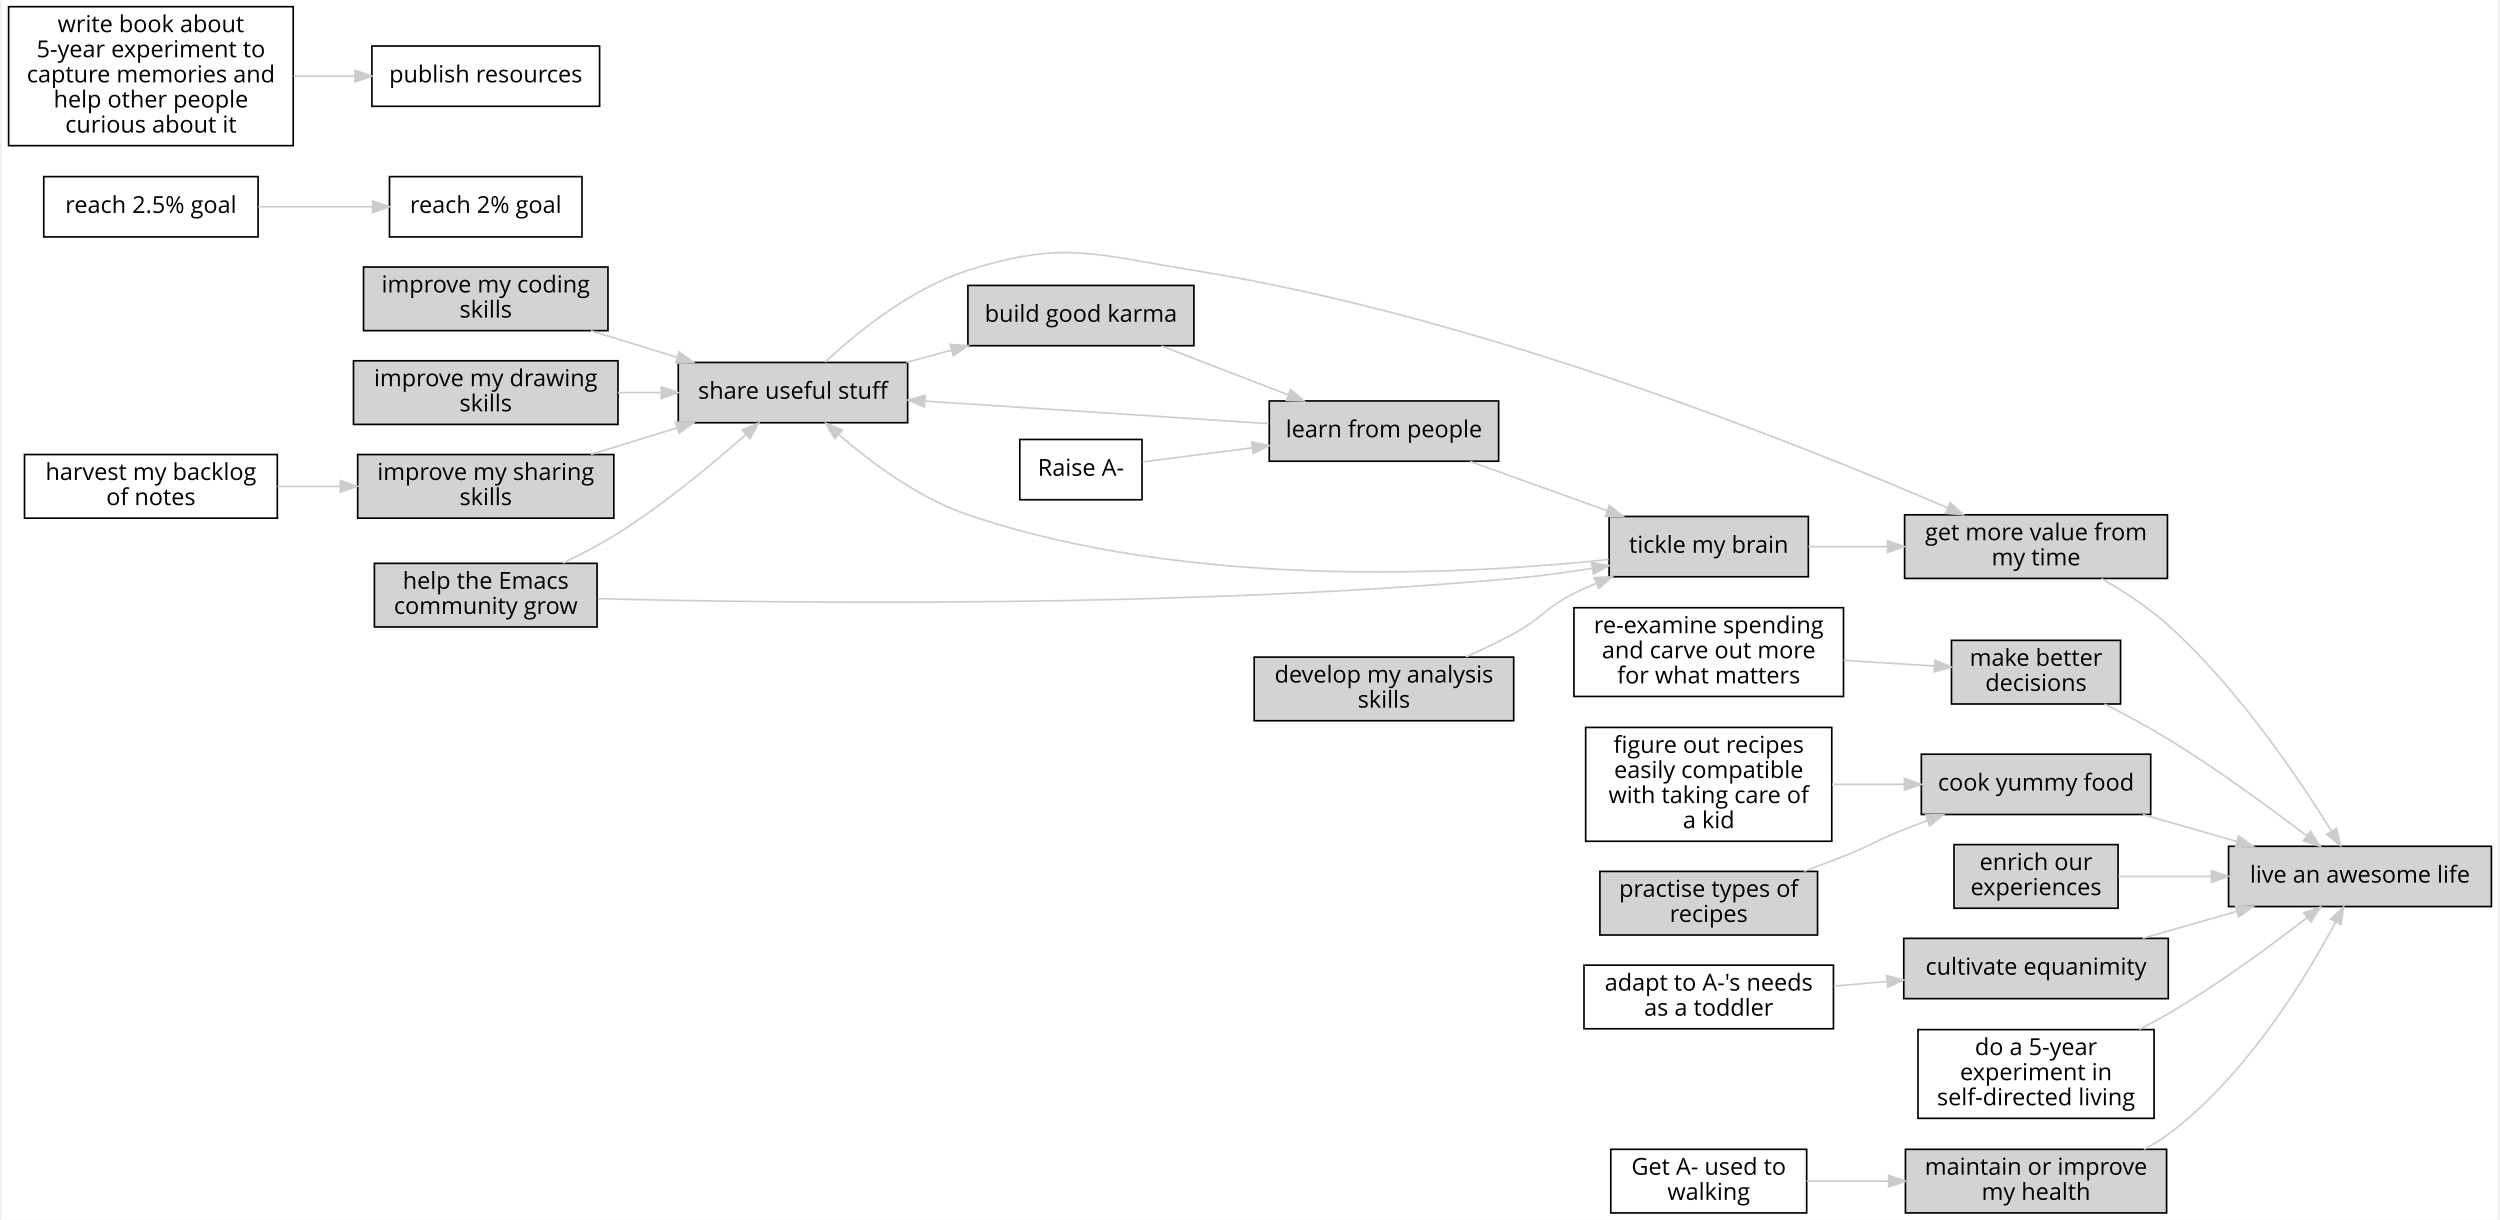
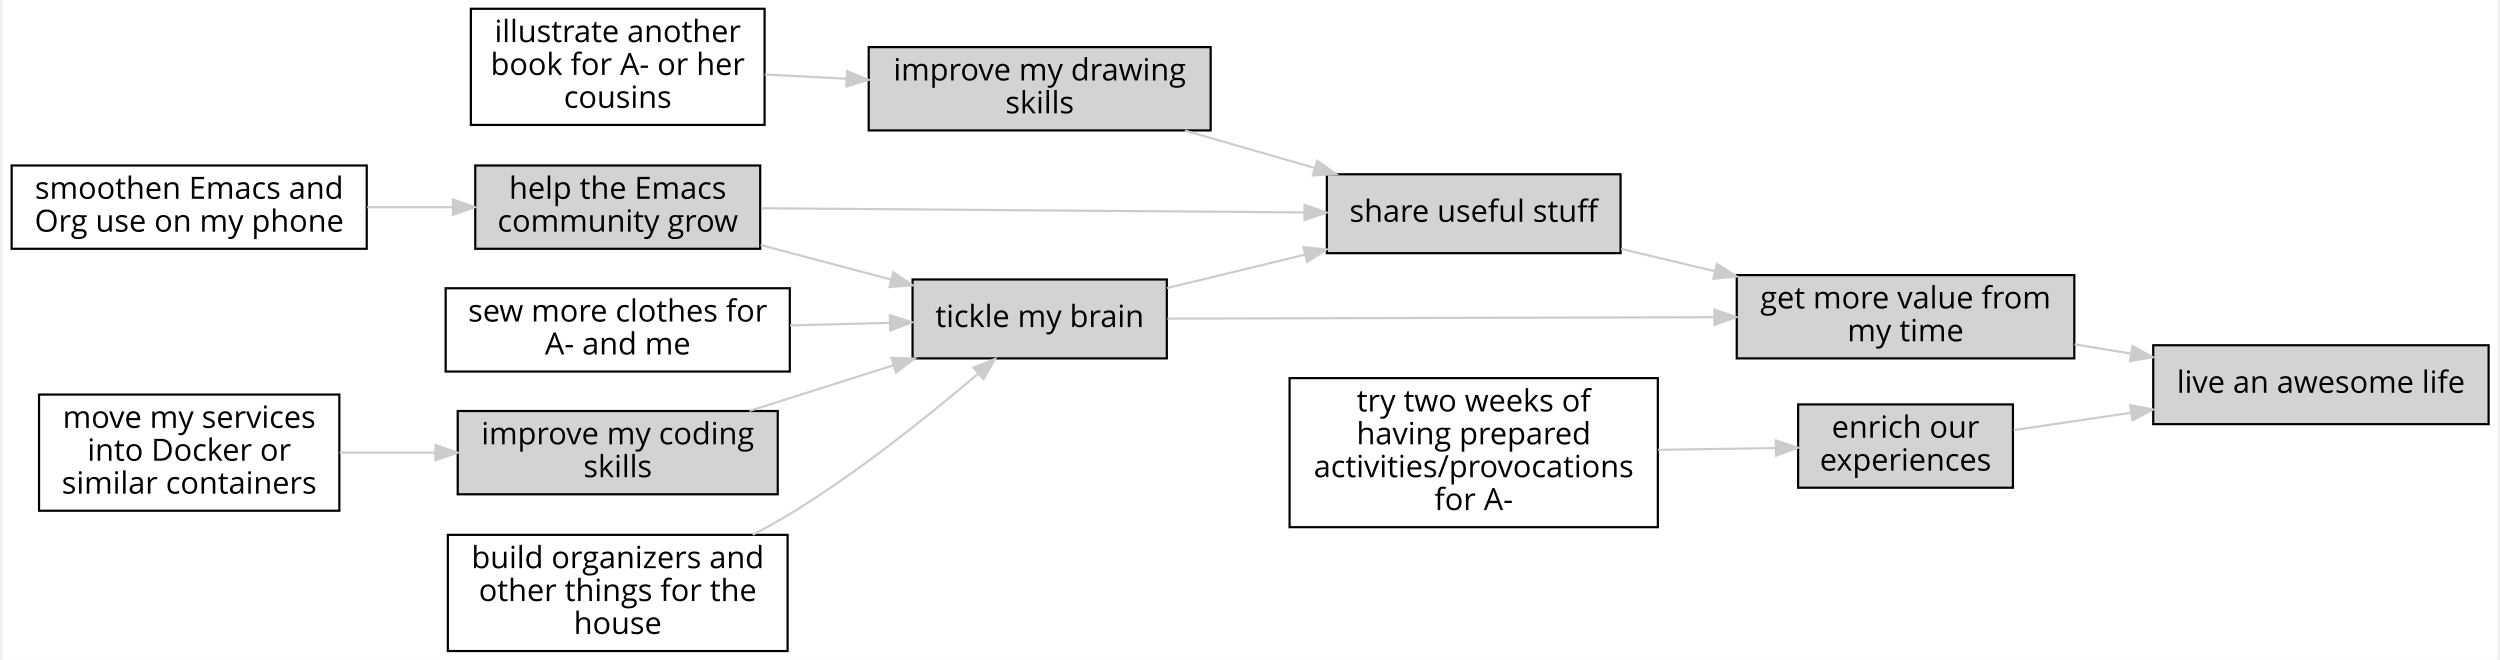
- <svg xmlns="http://www.w3.org/2000/svg" xmlns:xlink="http://www.w3.org/1999/xlink" width="576pt" height="281pt" viewBox="0.00 0.00 576.00 281.43">
-   <g id="G" class="graph" transform="scale(0.386318 0.386318) rotate(0) translate(4 724.5)">
-     <polygon fill="white" stroke="none" points="-4,4 -4,-724.5 1487,-724.5 1487,4 -4,4" />
+ <svg xmlns="http://www.w3.org/2000/svg" xmlns:xlink="http://www.w3.org/1999/xlink" width="576pt" height="152pt" viewBox="0.00 0.00 576.00 152.35">
+   <g id="G" class="graph" transform="scale(.5062 .5062) rotate(0) translate(4 297)">
+     <polygon fill="#ffffff" stroke="transparent" points="-4,4 -4,-297 1134,-297 1134,4 -4,4" />
    <g id="G_node1" class="node">
      <g id="a_G_node1">
-         <a xlink:href="index.html#help_the_Emacs_community_grow" xlink:title="help the Emacs community grow" target="_parent">
-           <polygon fill="lightgrey" stroke="black" points="351.5,-388 218.5,-388 218.5,-350 351.5,-350 351.5,-388" />
-           <text text-anchor="middle" x="285" y="-372.8" font-family="Open Sans" font-size="14.00">help the Emacs</text>
-           <text text-anchor="middle" x="285" y="-357.8" font-family="Open Sans" font-size="14.00">community grow</text>
+         <a xlink:href="index.html#smoothen_Emacs_and_Org_use_on_my_phone" xlink:title="smoothen Emacs and Org use on my phone" target="_parent">
+           <polygon fill="none" stroke="#000000" points="162,-221.5 0,-221.5 0,-183.5 162,-183.5 162,-221.5" />
+           <text text-anchor="middle" x="81" y="-206.3" font-family="Open Sans" font-size="14.00" fill="#000000">smoothen Emacs and</text>
+           <text text-anchor="middle" x="81" y="-191.3" font-family="Open Sans" font-size="14.00" fill="#000000">Org use on my phone</text>
        </a>
      </g>
    </g>
    <g id="G_node2" class="node">
      <g id="a_G_node2">
-         <a xlink:href="index.html#share_useful_stuff" xlink:title="share useful stuff" target="_parent">
-           <polygon fill="lightgrey" stroke="black" points="537,-508 400,-508 400,-472 537,-472 537,-508" />
-           <text text-anchor="middle" x="468.5" y="-486.3" font-family="Open Sans" font-size="14.00">share useful stuff</text>
+         <a xlink:href="index.html#help_the_Emacs_community_grow" xlink:title="help the Emacs community grow" target="_parent">
+           <polygon fill="#d3d3d3" stroke="#000000" points="341.5,-221.5 211.5,-221.5 211.5,-183.5 341.5,-183.5 341.5,-221.5" />
+           <text text-anchor="middle" x="276.5" y="-206.3" font-family="Open Sans" font-size="14.00" fill="#000000">help the Emacs</text>
+           <text text-anchor="middle" x="276.5" y="-191.3" font-family="Open Sans" font-size="14.00" fill="#000000">community grow</text>
        </a>
      </g>
    </g>
    <g id="G_edge1" class="edge">
-       <path fill="none" stroke="#cccccc" d="M331.117,-388.157C342.149,-393.446 353.729,-399.527 364,-406 391.654,-423.428 420.301,-447.197 440.426,-465.003" />
-       <polygon fill="#cccccc" stroke="#cccccc" points="438.181,-467.691 447.967,-471.75 442.848,-462.474 438.181,-467.691" />
+       <path fill="none" stroke="#cccccc" d="M162.211,-202.5C175.125,-202.5 188.435,-202.5 201.205,-202.5" />
+       <polygon fill="#cccccc" stroke="#cccccc" points="201.312,-206 211.312,-202.5 201.312,-199 201.312,-206" />
    </g>
    <g id="G_node3" class="node">
      <g id="a_G_node3">
-         <a xlink:href="index.html#tickle_my_brain" xlink:title="tickle my brain" target="_parent">
-           <polygon fill="lightgrey" stroke="black" points="1075,-416 956,-416 956,-380 1075,-380 1075,-416" />
-           <text text-anchor="middle" x="1015.5" y="-394.3" font-family="Open Sans" font-size="14.00">tickle my brain</text>
+         <a xlink:href="index.html#share_useful_stuff" xlink:title="share useful stuff" target="_parent">
+           <polygon fill="#d3d3d3" stroke="#000000" points="734,-217.5 600,-217.5 600,-181.5 734,-181.5 734,-217.5" />
+           <text text-anchor="middle" x="667" y="-195.8" font-family="Open Sans" font-size="14.00" fill="#000000">share useful stuff</text>
        </a>
      </g>
    </g>
    <g id="G_edge2" class="edge">
-       <path fill="none" stroke="#cccccc" d="M351.936,-366.914C464.419,-364.063 700.496,-361.151 899,-379 914.275,-380.373 930.581,-382.588 945.984,-385.029" />
-       <polygon fill="#cccccc" stroke="#cccccc" points="945.521,-388.5 955.955,-386.659 946.651,-381.592 945.521,-388.5" />
+       <path fill="none" stroke="#cccccc" d="M341.861,-201.998C410.049,-201.474 516.917,-200.653 589.359,-200.096" />
+       <polygon fill="#cccccc" stroke="#cccccc" points="589.815,-203.593 599.788,-200.016 589.762,-196.593 589.815,-203.593" />
    </g>
    <g id="G_node4" class="node">
      <g id="a_G_node4">
-         <a xlink:href="index.html#get_more_value_from_my_time" xlink:title="get more value from my time" target="_parent">
-           <polygon fill="lightgrey" stroke="black" points="1289.5,-417 1132.5,-417 1132.5,-379 1289.5,-379 1289.5,-417" />
-           <text text-anchor="middle" x="1211" y="-401.8" font-family="Open Sans" font-size="14.00">get more value from</text>
-           <text text-anchor="middle" x="1211" y="-386.8" font-family="Open Sans" font-size="14.00">my time</text>
-         </a>
-       </g>
-     </g>
-     <g id="G_edge19" class="edge">
-       <path fill="none" stroke="#cccccc" d="M487.74,-508.276C507.018,-526.183 539.255,-552.297 573,-563 630.192,-581.14 648.755,-572.487 708,-563 877.995,-535.779 1068.52,-459.801 1158.12,-421.177" />
-       <polygon fill="#cccccc" stroke="#cccccc" points="1159.73,-424.296 1167.51,-417.108 1156.94,-417.874 1159.73,-424.296" />
-     </g>
-     <g id="G_node15" class="node">
-       <g id="a_G_node15">
-         <a xlink:href="index.html#build_good_karma" xlink:title="build good karma" target="_parent">
-           <polygon fill="lightgrey" stroke="black" points="708,-554 573,-554 573,-518 708,-518 708,-554" />
-           <text text-anchor="middle" x="640.5" y="-532.3" font-family="Open Sans" font-size="14.00">build good karma</text>
-         </a>
-       </g>
-     </g>
-     <g id="G_edge20" class="edge">
-       <path fill="none" stroke="#cccccc" d="M536.201,-508.048C545.081,-510.451 554.241,-512.93 563.268,-515.373" />
-       <polygon fill="#cccccc" stroke="#cccccc" points="562.425,-518.77 572.992,-518.004 564.253,-512.013 562.425,-518.77" />
-     </g>
-     <g id="G_edge22" class="edge">
-       <path fill="none" stroke="#cccccc" d="M955.788,-390.282C869.336,-381.166 703.887,-372.366 573,-417 543.734,-426.98 515.389,-448.024 495.785,-464.964" />
-       <polygon fill="#cccccc" stroke="#cccccc" points="493.358,-462.438 488.2,-471.693 498.003,-467.675 493.358,-462.438" />
-     </g>
-     <g id="G_edge23" class="edge">
-       <path fill="none" stroke="#cccccc" d="M1075.08,-398C1089.86,-398 1106.06,-398 1121.94,-398" />
-       <polygon fill="#cccccc" stroke="#cccccc" points="1122.32,-401.5 1132.32,-398 1122.32,-394.5 1122.32,-401.5" />
-     </g>
-     <g id="G_node5" class="node">
-       <g id="a_G_node5">
-         <a xlink:href="index.html#live_an_awesome_life" xlink:title="live an awesome life" target="_parent">
-           <polygon fill="lightgrey" stroke="black" points="1483,-219 1326,-219 1326,-183 1483,-183 1483,-219" />
-           <text text-anchor="middle" x="1404.5" y="-197.3" font-family="Open Sans" font-size="14.00">live an awesome life</text>
+         <a xlink:href="index.html#tickle_my_brain" xlink:title="tickle my brain" target="_parent">
+           <polygon fill="#d3d3d3" stroke="#000000" points="527,-169.5 411,-169.5 411,-133.5 527,-133.5 527,-169.5" />
+           <text text-anchor="middle" x="469" y="-147.8" font-family="Open Sans" font-size="14.00" fill="#000000">tickle my brain</text>
        </a>
      </g>
    </g>
    <g id="G_edge3" class="edge">
-       <path fill="none" stroke="#cccccc" d="M1250.1,-378.921C1263.48,-371.249 1278.13,-361.68 1290,-351 1331.1,-314.023 1367.47,-260.356 1387.4,-228.243" />
-       <polygon fill="#cccccc" stroke="#cccccc" points="1390.58,-229.756 1392.81,-219.399 1384.61,-226.104 1390.58,-229.756" />
+       <path fill="none" stroke="#cccccc" d="M341.672,-185.234C360.806,-180.165 381.775,-174.609 401.076,-169.495" />
+       <polygon fill="#cccccc" stroke="#cccccc" points="402.229,-172.811 410.999,-166.867 400.436,-166.044 402.229,-172.811" />
+     </g>
+     <g id="G_node5" class="node">
+       <g id="a_G_node5">
+         <a xlink:href="index.html#get_more_value_from_my_time" xlink:title="get more value from my time" target="_parent">
+           <polygon fill="#d3d3d3" stroke="#000000" points="941,-171.5 787,-171.5 787,-133.5 941,-133.5 941,-171.5" />
+           <text text-anchor="middle" x="864" y="-156.3" font-family="Open Sans" font-size="14.00" fill="#000000">get more value from</text>
+           <text text-anchor="middle" x="864" y="-141.3" font-family="Open Sans" font-size="14.00" fill="#000000">my time</text>
+         </a>
+       </g>
+     </g>
+     <g id="G_edge9" class="edge">
+       <path fill="none" stroke="#cccccc" d="M734.245,-183.457C748.011,-180.173 762.685,-176.672 777.029,-173.249" />
+       <polygon fill="#cccccc" stroke="#cccccc" points="777.976,-176.622 786.891,-170.897 776.352,-169.813 777.976,-176.622" />
+     </g>
+     <g id="G_edge12" class="edge">
+       <path fill="none" stroke="#cccccc" d="M527.069,-165.577C546.77,-170.353 569.097,-175.766 590.038,-180.843" />
+       <polygon fill="#cccccc" stroke="#cccccc" points="589.324,-184.271 599.867,-183.225 590.973,-177.468 589.324,-184.271" />
+     </g>
+     <g id="G_edge13" class="edge">
+       <path fill="none" stroke="#cccccc" d="M527.284,-151.648C593.108,-151.814 700.91,-152.087 776.77,-152.279" />
+       <polygon fill="#cccccc" stroke="#cccccc" points="776.78,-155.779 786.788,-152.304 776.797,-148.779 776.78,-155.779" />
    </g>
    <g id="G_node6" class="node">
      <g id="a_G_node6">
-         <a xlink:href="index.html#reach_2_5__goal" xlink:title="reach 2.5% goal" target="_parent">
-           <polygon fill="none" stroke="black" points="149,-619 21,-619 21,-583 149,-583 149,-619" />
-           <text text-anchor="middle" x="85" y="-597.3" font-family="Open Sans" font-size="14.00">reach 2.5% goal</text>
+         <a xlink:href="index.html#live_an_awesome_life" xlink:title="live an awesome life" target="_parent">
+           <polygon fill="#d3d3d3" stroke="#000000" points="1130,-139.5 977,-139.5 977,-103.5 1130,-103.5 1130,-139.5" />
+           <text text-anchor="middle" x="1053.5" y="-117.8" font-family="Open Sans" font-size="14.00" fill="#000000">live an awesome life</text>
        </a>
      </g>
    </g>
+     <g id="G_edge4" class="edge">
+       <path fill="none" stroke="#cccccc" d="M941.077,-139.891C949.547,-138.506 958.212,-137.088 966.788,-135.685" />
+       <polygon fill="#cccccc" stroke="#cccccc" points="967.495,-139.116 976.799,-134.047 966.365,-132.208 967.495,-139.116" />
+     </g>
    <g id="G_node7" class="node">
-       <polygon fill="none" stroke="black" points="342.5,-619 227.5,-619 227.5,-583 342.5,-583 342.5,-619" />
-       <text text-anchor="middle" x="285" y="-597.3" font-family="Open Sans" font-size="14.00">reach 2% goal</text>
-     </g>
-     <g id="G_edge4" class="edge">
-       <path fill="none" stroke="#cccccc" d="M149.193,-601C170.883,-601 195.223,-601 217.19,-601" />
-       <polygon fill="#cccccc" stroke="#cccccc" points="217.429,-604.5 227.429,-601 217.429,-597.5 217.429,-604.5" />
+       <g id="a_G_node7">
+         <a xlink:href="index.html#move_my_services_into_Docker_or_similar_containers" xlink:title="move my services into Docker or similar containers" target="_parent">
+           <polygon fill="none" stroke="#000000" points="149.5,-117 12.5,-117 12.5,-64 149.5,-64 149.5,-117" />
+           <text text-anchor="middle" x="81" y="-101.8" font-family="Open Sans" font-size="14.00" fill="#000000">move my services</text>
+           <text text-anchor="middle" x="81" y="-86.8" font-family="Open Sans" font-size="14.00" fill="#000000">into Docker or</text>
+           <text text-anchor="middle" x="81" y="-71.8" font-family="Open Sans" font-size="14.00" fill="#000000">similar containers</text>
+         </a>
+       </g>
    </g>
    <g id="G_node8" class="node">
      <g id="a_G_node8">
-         <a xlink:href="index.html#re_examine_spending_and_carve_out_more_for_what_matters" xlink:title="re-examine spending and carve out more for what matters" target="_parent">
-           <polygon fill="none" stroke="black" points="1096,-361.5 935,-361.5 935,-308.5 1096,-308.5 1096,-361.5" />
-           <text text-anchor="middle" x="1015.5" y="-346.3" font-family="Open Sans" font-size="14.00">re-examine spending</text>
-           <text text-anchor="middle" x="1015.5" y="-331.3" font-family="Open Sans" font-size="14.00">and carve out more</text>
-           <text text-anchor="middle" x="1015.5" y="-316.3" font-family="Open Sans" font-size="14.00">for what matters</text>
-         </a>
-       </g>
-     </g>
-     <g id="G_node9" class="node">
-       <g id="a_G_node9">
-         <a xlink:href="index.html#make_better_decisions" xlink:title="make better decisions" target="_parent">
-           <polygon fill="lightgrey" stroke="black" points="1261.5,-342 1160.5,-342 1160.5,-304 1261.5,-304 1261.5,-342" />
-           <text text-anchor="middle" x="1211" y="-326.8" font-family="Open Sans" font-size="14.00">make better</text>
-           <text text-anchor="middle" x="1211" y="-311.8" font-family="Open Sans" font-size="14.00">decisions</text>
+         <a xlink:href="index.html#improve_my_coding_skills" xlink:title="improve my coding skills" target="_parent">
+           <polygon fill="#d3d3d3" stroke="#000000" points="349.5,-109.5 203.5,-109.5 203.5,-71.5 349.5,-71.5 349.5,-109.5" />
+           <text text-anchor="middle" x="276.5" y="-94.3" font-family="Open Sans" font-size="14.00" fill="#000000">improve my coding</text>
+           <text text-anchor="middle" x="276.5" y="-79.3" font-family="Open Sans" font-size="14.00" fill="#000000">skills</text>
        </a>
      </g>
    </g>
    <g id="G_edge5" class="edge">
-       <path fill="none" stroke="#cccccc" d="M1096.04,-330.067C1114.08,-328.948 1132.95,-327.778 1150.02,-326.72" />
-       <polygon fill="#cccccc" stroke="#cccccc" points="1150.63,-330.189 1160.4,-326.076 1150.2,-323.202 1150.63,-330.189" />
+       <path fill="none" stroke="#cccccc" d="M149.651,-90.5C163.775,-90.5 178.791,-90.5 193.364,-90.5" />
+       <polygon fill="#cccccc" stroke="#cccccc" points="193.365,-94 203.365,-90.5 193.365,-87 193.365,-94" />
    </g>
    <g id="G_edge6" class="edge">
-       <path fill="none" stroke="#cccccc" d="M1251.92,-303.995C1264.34,-297.696 1277.93,-290.395 1290,-283 1319.04,-265.206 1350.29,-242.328 1372.63,-225.261" />
-       <polygon fill="#cccccc" stroke="#cccccc" points="1374.94,-227.899 1380.73,-219.027 1370.67,-222.351 1374.94,-227.899" />
+       <path fill="none" stroke="#cccccc" d="M336.616,-109.55C357.471,-116.158 380.974,-123.606 402.325,-130.372" />
+       <polygon fill="#cccccc" stroke="#cccccc" points="401.377,-133.743 411.967,-133.427 403.492,-127.07 401.377,-133.743" />
+     </g>
+     <g id="G_node9" class="node">
+       <g id="a_G_node9">
+         <a xlink:href="index.html#illustrate_another_book_for_A__or_her_cousins" xlink:title="illustrate another book for A- or her cousins" target="_parent">
+           <polygon fill="none" stroke="#000000" points="343.5,-293 209.5,-293 209.5,-240 343.5,-240 343.5,-293" />
+           <text text-anchor="middle" x="276.5" y="-277.8" font-family="Open Sans" font-size="14.00" fill="#000000">illustrate another</text>
+           <text text-anchor="middle" x="276.5" y="-262.8" font-family="Open Sans" font-size="14.00" fill="#000000">book for A- or her</text>
+           <text text-anchor="middle" x="276.5" y="-247.8" font-family="Open Sans" font-size="14.00" fill="#000000">cousins</text>
+         </a>
+       </g>
    </g>
    <g id="G_node10" class="node">
      <g id="a_G_node10">
-         <a xlink:href="index.html#Raise_A_" xlink:title="Raise A-" target="_parent">
-           <polygon fill="none" stroke="black" points="677,-462 604,-462 604,-426 677,-426 677,-462" />
-           <text text-anchor="middle" x="640.5" y="-440.3" font-family="Open Sans" font-size="14.00">Raise A-</text>
-         </a>
-       </g>
-     </g>
-     <g id="G_node11" class="node">
-       <g id="a_G_node11">
-         <a xlink:href="index.html#learn_from_people" xlink:title="learn from people" target="_parent">
-           <polygon fill="lightgrey" stroke="black" points="890,-485 753,-485 753,-449 890,-449 890,-485" />
-           <text text-anchor="middle" x="821.5" y="-463.3" font-family="Open Sans" font-size="14.00">learn from people</text>
+         <a xlink:href="index.html#improve_my_drawing_skills" xlink:title="improve my drawing skills" target="_parent">
+           <polygon fill="#d3d3d3" stroke="#000000" points="547,-275.5 391,-275.5 391,-237.5 547,-237.5 547,-275.5" />
+           <text text-anchor="middle" x="469" y="-260.3" font-family="Open Sans" font-size="14.00" fill="#000000">improve my drawing</text>
+           <text text-anchor="middle" x="469" y="-245.3" font-family="Open Sans" font-size="14.00" fill="#000000">skills</text>
        </a>
      </g>
    </g>
    <g id="G_edge7" class="edge">
-       <path fill="none" stroke="#cccccc" d="M677.293,-448.599C696.134,-451.02 720.014,-454.088 742.847,-457.022" />
-       <polygon fill="#cccccc" stroke="#cccccc" points="742.531,-460.51 752.896,-458.313 743.423,-453.567 742.531,-460.51" />
+       <path fill="none" stroke="#cccccc" d="M343.557,-263.017C355.629,-262.389 368.378,-261.727 380.94,-261.075" />
+       <polygon fill="#cccccc" stroke="#cccccc" points="381.152,-264.568 390.957,-260.554 380.789,-257.578 381.152,-264.568" />
    </g>
    <g id="G_edge8" class="edge">
-       <path fill="none" stroke="#cccccc" d="M752.733,-471.441C693.923,-475.294 608.791,-480.873 547.23,-484.907" />
-       <polygon fill="#cccccc" stroke="#cccccc" points="546.926,-481.419 537.176,-485.565 547.384,-488.404 546.926,-481.419" />
+       <path fill="none" stroke="#cccccc" d="M535.206,-237.441C554.249,-231.959 575.116,-225.952 594.516,-220.367" />
+       <polygon fill="#cccccc" stroke="#cccccc" points="595.567,-223.706 604.208,-217.576 593.63,-216.98 595.567,-223.706" />
    </g>
-     <g id="G_edge9" class="edge">
-       <path fill="none" stroke="#cccccc" d="M872.946,-448.871C898.08,-439.838 928.638,-428.857 954.92,-419.412" />
-       <polygon fill="#cccccc" stroke="#cccccc" points="956.164,-422.684 964.391,-416.008 953.797,-416.096 956.164,-422.684" />
-     </g>
-     <g id="G_node12" class="node">
-       <g id="a_G_node12">
-         <a xlink:href="index.html#figure_out_recipes_easily_compatible_with_taking_care_of_a_kid" xlink:title="figure out recipes easily compatible with taking care of a kid" target="_parent">
-           <polygon fill="none" stroke="black" points="1089,-290 942,-290 942,-222 1089,-222 1089,-290" />
-           <text text-anchor="middle" x="1015.5" y="-274.8" font-family="Open Sans" font-size="14.00">figure out recipes</text>
-           <text text-anchor="middle" x="1015.5" y="-259.8" font-family="Open Sans" font-size="14.00">easily compatible</text>
-           <text text-anchor="middle" x="1015.5" y="-244.8" font-family="Open Sans" font-size="14.00">with taking care of</text>
-           <text text-anchor="middle" x="1015.5" y="-229.8" font-family="Open Sans" font-size="14.00">a kid</text>
-         </a>
-       </g>
-     </g>
-     <g id="G_node13" class="node">
-       <g id="a_G_node13">
-         <a xlink:href="index.html#cook_yummy_food" xlink:title="cook yummy food" target="_parent">
-           <polygon fill="lightgrey" stroke="black" points="1279.5,-274 1142.5,-274 1142.5,-238 1279.5,-238 1279.5,-274" />
-           <text text-anchor="middle" x="1211" y="-252.3" font-family="Open Sans" font-size="14.00">cook yummy food</text>
+     <g id="G_node11" class="node">
+       <g id="a_G_node11">
+         <a xlink:href="index.html#build_organizers_and_other_things_for_the_house" xlink:title="build organizers and other things for the house" target="_parent">
+           <polygon fill="none" stroke="#000000" points="354,-53 199,-53 199,0 354,0 354,-53" />
+           <text text-anchor="middle" x="276.5" y="-37.8" font-family="Open Sans" font-size="14.00" fill="#000000">build organizers and</text>
+           <text text-anchor="middle" x="276.5" y="-22.8" font-family="Open Sans" font-size="14.00" fill="#000000">other things for the</text>
+           <text text-anchor="middle" x="276.5" y="-7.8" font-family="Open Sans" font-size="14.00" fill="#000000">house</text>
        </a>
      </g>
    </g>
    <g id="G_edge10" class="edge">
-       <path fill="none" stroke="#cccccc" d="M1089.1,-256C1103.17,-256 1117.96,-256 1132.19,-256" />
-       <polygon fill="#cccccc" stroke="#cccccc" points="1132.43,-259.5 1142.43,-256 1132.43,-252.5 1132.43,-259.5" />
+       <path fill="none" stroke="#cccccc" d="M338.075,-53.051C343.892,-56.06 349.62,-59.228 355,-62.5 386.143,-81.441 418.625,-107.52 440.912,-126.551" />
+       <polygon fill="#cccccc" stroke="#cccccc" points="438.782,-129.336 448.641,-133.217 443.354,-124.035 438.782,-129.336" />
    </g>
-     <g id="G_edge12" class="edge">
-       <path fill="none" stroke="#cccccc" d="M1274.7,-237.991C1292.64,-232.839 1312.34,-227.181 1330.83,-221.873" />
-       <polygon fill="#cccccc" stroke="#cccccc" points="1332.01,-225.174 1340.65,-219.05 1330.08,-218.446 1332.01,-225.174" />
-     </g>
-     <g id="G_node14" class="node">
-       <g id="a_G_node14">
-         <a xlink:href="index.html#practise_types_of_recipes" xlink:title="practise types of recipes" target="_parent">
-           <polygon fill="lightgrey" stroke="black" points="1080.5,-204 950.5,-204 950.5,-166 1080.5,-166 1080.5,-204" />
-           <text text-anchor="middle" x="1015.5" y="-188.8" font-family="Open Sans" font-size="14.00">practise types of</text>
-           <text text-anchor="middle" x="1015.5" y="-173.8" font-family="Open Sans" font-size="14.00">recipes</text>
+     <g id="G_node12" class="node">
+       <g id="a_G_node12">
+         <a xlink:href="index.html#sew_more_clothes_for_A__and_me" xlink:title="sew more clothes for A- and me" target="_parent">
+           <polygon fill="none" stroke="#000000" points="355,-165.5 198,-165.5 198,-127.5 355,-127.5 355,-165.5" />
+           <text text-anchor="middle" x="276.5" y="-150.3" font-family="Open Sans" font-size="14.00" fill="#000000">sew more clothes for</text>
+           <text text-anchor="middle" x="276.5" y="-135.3" font-family="Open Sans" font-size="14.00" fill="#000000">A- and me</text>
        </a>
      </g>
    </g>
    <g id="G_edge11" class="edge">
-       <path fill="none" stroke="#cccccc" d="M1072.31,-204.023C1080.3,-206.93 1088.39,-209.972 1096,-213 1112.27,-219.469 1115.71,-222.575 1132,-229 1136.51,-230.78 1141.19,-232.561 1145.92,-234.312" />
-       <polygon fill="#cccccc" stroke="#cccccc" points="1145.06,-237.722 1155.65,-237.853 1147.45,-231.144 1145.06,-237.722" />
+       <path fill="none" stroke="#cccccc" d="M355.075,-148.541C370.195,-148.934 385.917,-149.342 400.68,-149.726" />
+       <polygon fill="#cccccc" stroke="#cccccc" points="400.64,-153.226 410.728,-149.986 400.822,-146.228 400.64,-153.226" />
    </g>
-     <g id="G_edge13" class="edge">
-       <path fill="none" stroke="#cccccc" d="M688.53,-517.871C711.757,-508.918 739.952,-498.049 764.308,-488.661" />
-       <polygon fill="#cccccc" stroke="#cccccc" points="765.712,-491.87 773.784,-485.008 763.194,-485.339 765.712,-491.87" />
-     </g>
-     <g id="G_node16" class="node">
-       <g id="a_G_node16">
-         <a xlink:href="index.html#write_book_about_5_year_experiment_to_capture_memories_and_help_other_people_curious_about_it" xlink:title="write book about 5-year experiment to capture memories and help other people curious about it" target="_parent">
-           <polygon fill="none" stroke="black" points="170,-720.5 0,-720.5 0,-637.5 170,-637.5 170,-720.5" />
-           <text text-anchor="middle" x="85" y="-705.3" font-family="Open Sans" font-size="14.00">write book about</text>
-           <text text-anchor="middle" x="85" y="-690.3" font-family="Open Sans" font-size="14.00">5-year experiment to</text>
-           <text text-anchor="middle" x="85" y="-675.3" font-family="Open Sans" font-size="14.00">capture memories and</text>
-           <text text-anchor="middle" x="85" y="-660.3" font-family="Open Sans" font-size="14.00">help other people</text>
-           <text text-anchor="middle" x="85" y="-645.3" font-family="Open Sans" font-size="14.00">curious about it</text>
+     <g id="G_node13" class="node">
+       <g id="a_G_node13">
+         <a xlink:href="index.html#try_two_weeks_of_having_prepared_activities_provocations_for_A_" xlink:title="try two weeks of having prepared activities/provocations for A-" target="_parent">
+           <polygon fill="none" stroke="#000000" points="751,-124.5 583,-124.5 583,-56.5 751,-56.5 751,-124.5" />
+           <text text-anchor="middle" x="667" y="-109.3" font-family="Open Sans" font-size="14.00" fill="#000000">try two weeks of</text>
+           <text text-anchor="middle" x="667" y="-94.3" font-family="Open Sans" font-size="14.00" fill="#000000">having prepared</text>
+           <text text-anchor="middle" x="667" y="-79.3" font-family="Open Sans" font-size="14.00" fill="#000000">activities/provocations</text>
+           <text text-anchor="middle" x="667" y="-64.3" font-family="Open Sans" font-size="14.00" fill="#000000">for A-</text>
        </a>
      </g>
    </g>
-     <g id="G_node17" class="node">
-       <polygon fill="none" stroke="black" points="353,-697 217,-697 217,-661 353,-661 353,-697" />
-       <text text-anchor="middle" x="285" y="-675.3" font-family="Open Sans" font-size="14.00">publish resources</text>
-     </g>
-     <g id="G_edge14" class="edge">
-       <path fill="none" stroke="#cccccc" d="M170.257,-679C182.305,-679 194.652,-679 206.561,-679" />
-       <polygon fill="#cccccc" stroke="#cccccc" points="206.895,-682.5 216.895,-679 206.895,-675.5 206.895,-682.5" />
-     </g>
-     <g id="G_node18" class="node">
-       <g id="a_G_node18">
-         <a xlink:href="index.html#improve_my_coding_skills" xlink:title="improve my coding skills" target="_parent">
-           <polygon fill="lightgrey" stroke="black" points="358,-565 212,-565 212,-527 358,-527 358,-565" />
-           <text text-anchor="middle" x="285" y="-549.8" font-family="Open Sans" font-size="14.00">improve my coding</text>
-           <text text-anchor="middle" x="285" y="-534.8" font-family="Open Sans" font-size="14.00">skills</text>
+     <g id="G_node14" class="node">
+       <g id="a_G_node14">
+         <a xlink:href="index.html#enrich_our_experiences" xlink:title="enrich our experiences" target="_parent">
+           <polygon fill="#d3d3d3" stroke="#000000" points="913,-112.5 815,-112.5 815,-74.5 913,-74.5 913,-112.5" />
+           <text text-anchor="middle" x="864" y="-97.3" font-family="Open Sans" font-size="14.00" fill="#000000">enrich our</text>
+           <text text-anchor="middle" x="864" y="-82.3" font-family="Open Sans" font-size="14.00" fill="#000000">experiences</text>
        </a>
      </g>
    </g>
+     <g id="G_edge14" class="edge">
+       <path fill="none" stroke="#cccccc" d="M751.117,-91.781C769.131,-92.055 787.8,-92.34 804.645,-92.596" />
+       <polygon fill="#cccccc" stroke="#cccccc" points="804.824,-96.099 814.876,-92.752 804.931,-89.1 804.824,-96.099" />
+     </g>
    <g id="G_edge15" class="edge">
-       <path fill="none" stroke="#cccccc" d="M347.701,-526.963C364.281,-521.847 382.307,-516.285 399.222,-511.066" />
-       <polygon fill="#cccccc" stroke="#cccccc" points="400.51,-514.332 409.034,-508.039 398.446,-507.643 400.51,-514.332" />
-     </g>
-     <g id="G_node19" class="node">
-       <g id="a_G_node19">
-         <a xlink:href="index.html#improve_my_drawing_skills" xlink:title="improve my drawing skills" target="_parent">
-           <polygon fill="lightgrey" stroke="black" points="364,-509 206,-509 206,-471 364,-471 364,-509" />
-           <text text-anchor="middle" x="285" y="-493.8" font-family="Open Sans" font-size="14.00">improve my drawing</text>
-           <text text-anchor="middle" x="285" y="-478.8" font-family="Open Sans" font-size="14.00">skills</text>
-         </a>
-       </g>
-     </g>
-     <g id="G_edge16" class="edge">
-       <path fill="none" stroke="#cccccc" d="M364.026,-490C372.496,-490 381.117,-490 389.585,-490" />
-       <polygon fill="#cccccc" stroke="#cccccc" points="389.819,-493.5 399.819,-490 389.819,-486.5 389.819,-493.5" />
-     </g>
-     <g id="G_node20" class="node">
-       <g id="a_G_node20">
-         <a xlink:href="index.html#harvest_my_backlog_of_notes" xlink:title="harvest my backlog of notes" target="_parent">
-           <polygon fill="none" stroke="black" points="160.5,-453 9.5,-453 9.5,-415 160.5,-415 160.5,-453" />
-           <text text-anchor="middle" x="85" y="-437.8" font-family="Open Sans" font-size="14.00">harvest my backlog</text>
-           <text text-anchor="middle" x="85" y="-422.8" font-family="Open Sans" font-size="14.00">of notes</text>
-         </a>
-       </g>
-     </g>
-     <g id="G_node21" class="node">
-       <g id="a_G_node21">
-         <a xlink:href="index.html#improve_my_sharing_skills" xlink:title="improve my sharing skills" target="_parent">
-           <polygon fill="lightgrey" stroke="black" points="361.5,-453 208.5,-453 208.5,-415 361.5,-415 361.5,-453" />
-           <text text-anchor="middle" x="285" y="-437.8" font-family="Open Sans" font-size="14.00">improve my sharing</text>
-           <text text-anchor="middle" x="285" y="-422.8" font-family="Open Sans" font-size="14.00">skills</text>
-         </a>
-       </g>
-     </g>
-     <g id="G_edge17" class="edge">
-       <path fill="none" stroke="#cccccc" d="M160.573,-434C172.734,-434 185.42,-434 197.832,-434" />
-       <polygon fill="#cccccc" stroke="#cccccc" points="198.177,-437.5 208.177,-434 198.177,-430.5 198.177,-437.5" />
-     </g>
-     <g id="G_edge18" class="edge">
-       <path fill="none" stroke="#cccccc" d="M347.701,-453.037C364.281,-458.153 382.307,-463.715 399.222,-468.934" />
-       <polygon fill="#cccccc" stroke="#cccccc" points="398.446,-472.357 409.034,-471.961 400.51,-465.668 398.446,-472.357" />
-     </g>
-     <g id="G_node22" class="node">
-       <g id="a_G_node22">
-         <a xlink:href="index.html#develop_my_analysis_skills" xlink:title="develop my analysis skills" target="_parent">
-           <polygon fill="lightgrey" stroke="black" points="899,-332 744,-332 744,-294 899,-294 899,-332" />
-           <text text-anchor="middle" x="821.5" y="-316.8" font-family="Open Sans" font-size="14.00">develop my analysis</text>
-           <text text-anchor="middle" x="821.5" y="-301.8" font-family="Open Sans" font-size="14.00">skills</text>
-         </a>
-       </g>
-     </g>
-     <g id="G_edge21" class="edge">
-       <path fill="none" stroke="#cccccc" d="M870.473,-332.113C880.073,-336.377 889.976,-341.098 899,-346 915.897,-355.179 917.798,-361.406 935,-370 939.275,-372.136 943.753,-374.182 948.312,-376.127" />
-       <polygon fill="#cccccc" stroke="#cccccc" points="947.166,-379.44 957.747,-379.974 949.809,-372.958 947.166,-379.44" />
-     </g>
-     <g id="G_node23" class="node">
-       <g id="a_G_node23">
-         <a xlink:href="index.html#enrich_our_experiences" xlink:title="enrich our experiences" target="_parent">
-           <polygon fill="lightgrey" stroke="black" points="1260,-220 1162,-220 1162,-182 1260,-182 1260,-220" />
-           <text text-anchor="middle" x="1211" y="-204.8" font-family="Open Sans" font-size="14.00">enrich our</text>
-           <text text-anchor="middle" x="1211" y="-189.8" font-family="Open Sans" font-size="14.00">experiences</text>
-         </a>
-       </g>
-     </g>
-     <g id="G_edge24" class="edge">
-       <path fill="none" stroke="#cccccc" d="M1260.32,-201C1277.14,-201 1296.56,-201 1315.57,-201" />
-       <polygon fill="#cccccc" stroke="#cccccc" points="1315.76,-204.5 1325.76,-201 1315.76,-197.5 1315.76,-204.5" />
-     </g>
-     <g id="G_node24" class="node">
-       <g id="a_G_node24">
-         <a xlink:href="index.html#adapt_to_A__s_needs_as_a_toddler" xlink:title="adapt to A-'s needs as a toddler" target="_parent">
-           <polygon fill="none" stroke="black" points="1090,-148 941,-148 941,-110 1090,-110 1090,-148" />
-           <text text-anchor="middle" x="1015.5" y="-132.8" font-family="Open Sans" font-size="14.00">adapt to A-'s needs</text>
-           <text text-anchor="middle" x="1015.5" y="-117.8" font-family="Open Sans" font-size="14.00">as a toddler</text>
-         </a>
-       </g>
-     </g>
-     <g id="G_node25" class="node">
-       <g id="a_G_node25">
-         <a xlink:href="index.html#cultivate_equanimity" xlink:title="cultivate equanimity" target="_parent">
-           <polygon fill="lightgrey" stroke="black" points="1290,-164 1132,-164 1132,-128 1290,-128 1290,-164" />
-           <text text-anchor="middle" x="1211" y="-142.3" font-family="Open Sans" font-size="14.00">cultivate equanimity</text>
-         </a>
-       </g>
-     </g>
-     <g id="G_edge25" class="edge">
-       <path fill="none" stroke="#cccccc" d="M1090.21,-135.475C1100.57,-136.386 1111.3,-137.329 1121.89,-138.259" />
-       <polygon fill="#cccccc" stroke="#cccccc" points="1121.73,-141.758 1131.99,-139.147 1122.34,-134.785 1121.73,-141.758" />
-     </g>
-     <g id="G_edge26" class="edge">
-       <path fill="none" stroke="#cccccc" d="M1274.7,-164.009C1292.64,-169.161 1312.34,-174.819 1330.83,-180.127" />
-       <polygon fill="#cccccc" stroke="#cccccc" points="1330.08,-183.554 1340.65,-182.95 1332.01,-176.826 1330.08,-183.554" />
-     </g>
-     <g id="G_node26" class="node">
-       <g id="a_G_node26">
-         <a xlink:href="index.html#do_a_5_year_experiment_in_self_directed_living" xlink:title="do a 5-year experiment in self-directed living" target="_parent">
-           <polygon fill="none" stroke="black" points="1281.5,-109.5 1140.5,-109.5 1140.5,-56.5 1281.5,-56.5 1281.5,-109.5" />
-           <text text-anchor="middle" x="1211" y="-94.3" font-family="Open Sans" font-size="14.00">do a 5-year</text>
-           <text text-anchor="middle" x="1211" y="-79.3" font-family="Open Sans" font-size="14.00">experiment in</text>
-           <text text-anchor="middle" x="1211" y="-64.3" font-family="Open Sans" font-size="14.00">self-directed living</text>
-         </a>
-       </g>
-     </g>
-     <g id="G_edge27" class="edge">
-       <path fill="none" stroke="#cccccc" d="M1272.64,-109.572C1278.59,-112.598 1284.46,-115.763 1290,-119 1319.4,-136.189 1350.62,-159.123 1372.85,-176.366" />
-       <polygon fill="#cccccc" stroke="#cccccc" points="1370.88,-179.267 1380.91,-182.672 1375.19,-173.754 1370.88,-179.267" />
-     </g>
-     <g id="G_node27" class="node">
-       <g id="a_G_node27">
-         <a xlink:href="index.html#Get_A__used_to_walking" xlink:title="Get A- used to walking" target="_parent">
-           <polygon fill="none" stroke="black" points="1074,-38 957,-38 957,-0 1074,-0 1074,-38" />
-           <text text-anchor="middle" x="1015.5" y="-22.8" font-family="Open Sans" font-size="14.00">Get A- used to</text>
-           <text text-anchor="middle" x="1015.5" y="-7.8" font-family="Open Sans" font-size="14.00">walking</text>
-         </a>
-       </g>
-     </g>
-     <g id="G_node28" class="node">
-       <g id="a_G_node28">
-         <a xlink:href="index.html#maintain_or_improve_my_health" xlink:title="maintain or improve my health" target="_parent">
-           <polygon fill="lightgrey" stroke="black" points="1289,-38 1133,-38 1133,-0 1289,-0 1289,-38" />
-           <text text-anchor="middle" x="1211" y="-22.8" font-family="Open Sans" font-size="14.00">maintain or improve</text>
-           <text text-anchor="middle" x="1211" y="-7.8" font-family="Open Sans" font-size="14.00">my health</text>
-         </a>
-       </g>
-     </g>
-     <g id="G_edge28" class="edge">
-       <path fill="none" stroke="#cccccc" d="M1074.03,-19C1089.35,-19 1106.24,-19 1122.76,-19" />
-       <polygon fill="#cccccc" stroke="#cccccc" points="1122.98,-22.5 1132.98,-19 1122.98,-15.5 1122.98,-22.5" />
-     </g>
-     <g id="G_edge29" class="edge">
-       <path fill="none" stroke="#cccccc" d="M1275.42,-38.024C1280.56,-40.668 1285.5,-43.648 1290,-47 1336.14,-81.364 1371.8,-139.729 1390.04,-173.883" />
-       <polygon fill="#cccccc" stroke="#cccccc" points="1386.99,-175.592 1394.72,-182.834 1393.19,-172.35 1386.99,-175.592" />
+       <path fill="none" stroke="#cccccc" d="M913.294,-100.784C929.672,-103.204 948.424,-105.974 966.772,-108.685" />
+       <polygon fill="#cccccc" stroke="#cccccc" points="966.502,-112.183 976.906,-110.183 967.525,-105.258 966.502,-112.183" />
    </g>
  </g>
</svg>
